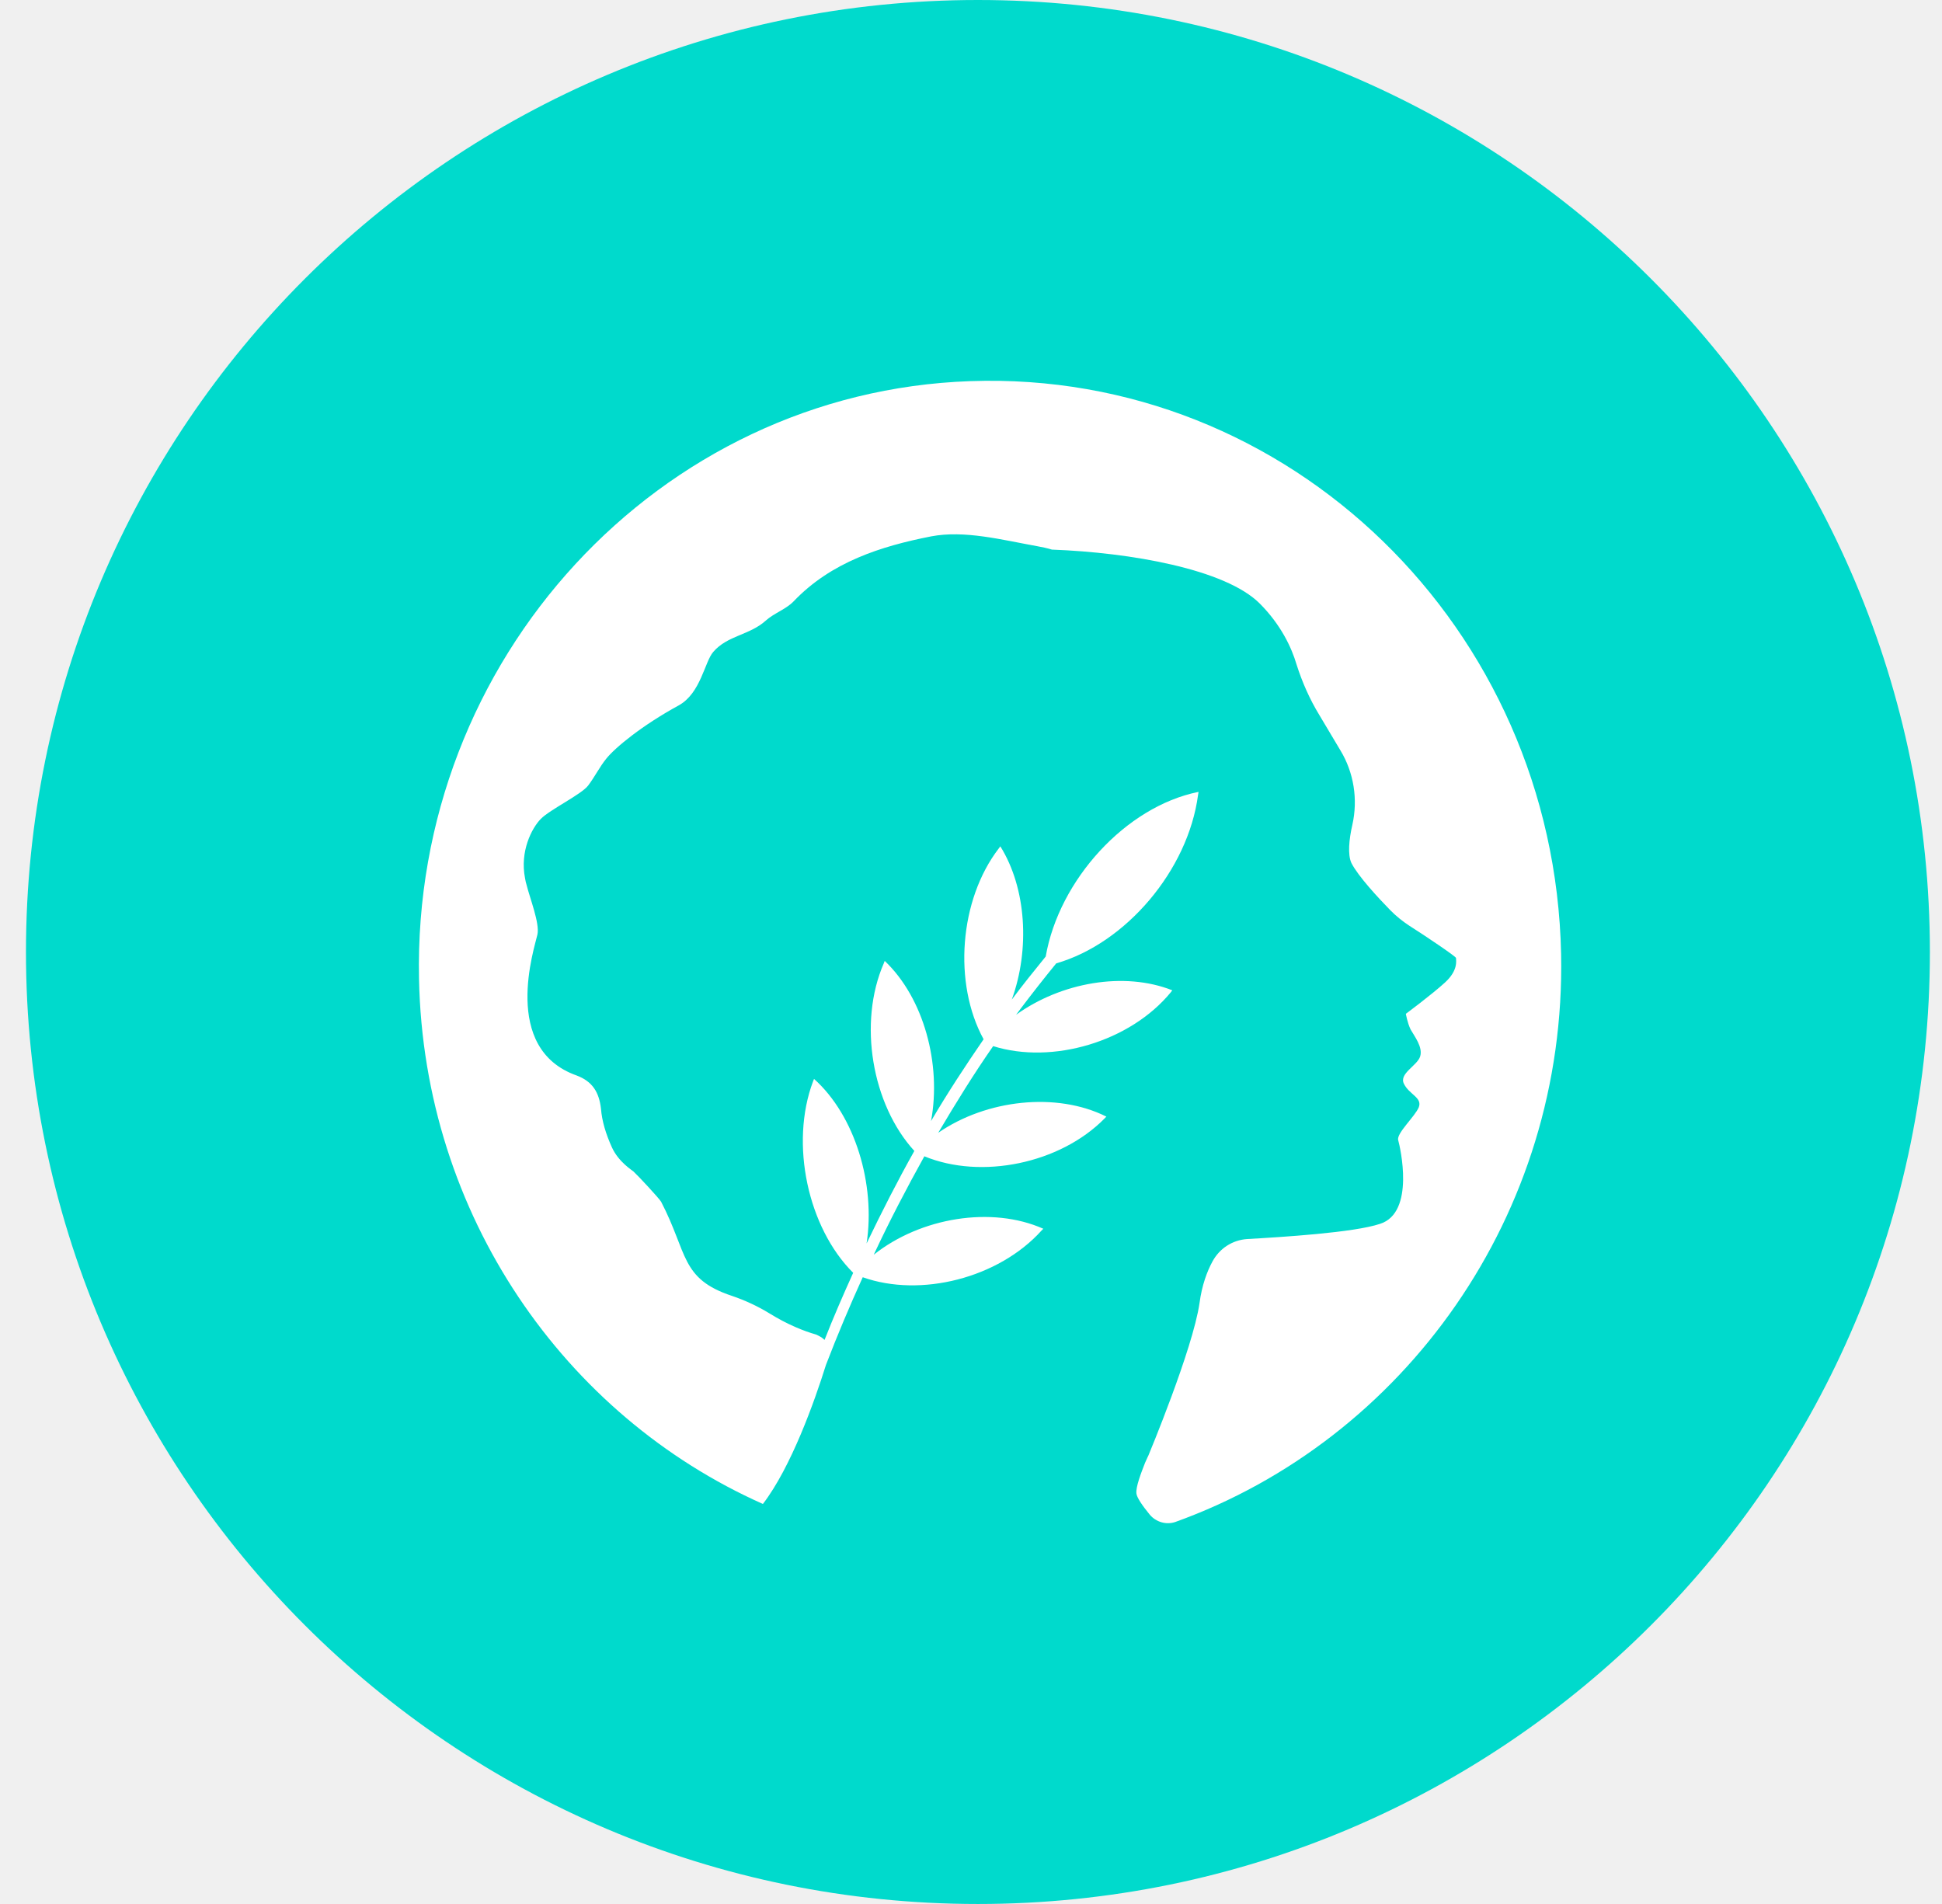
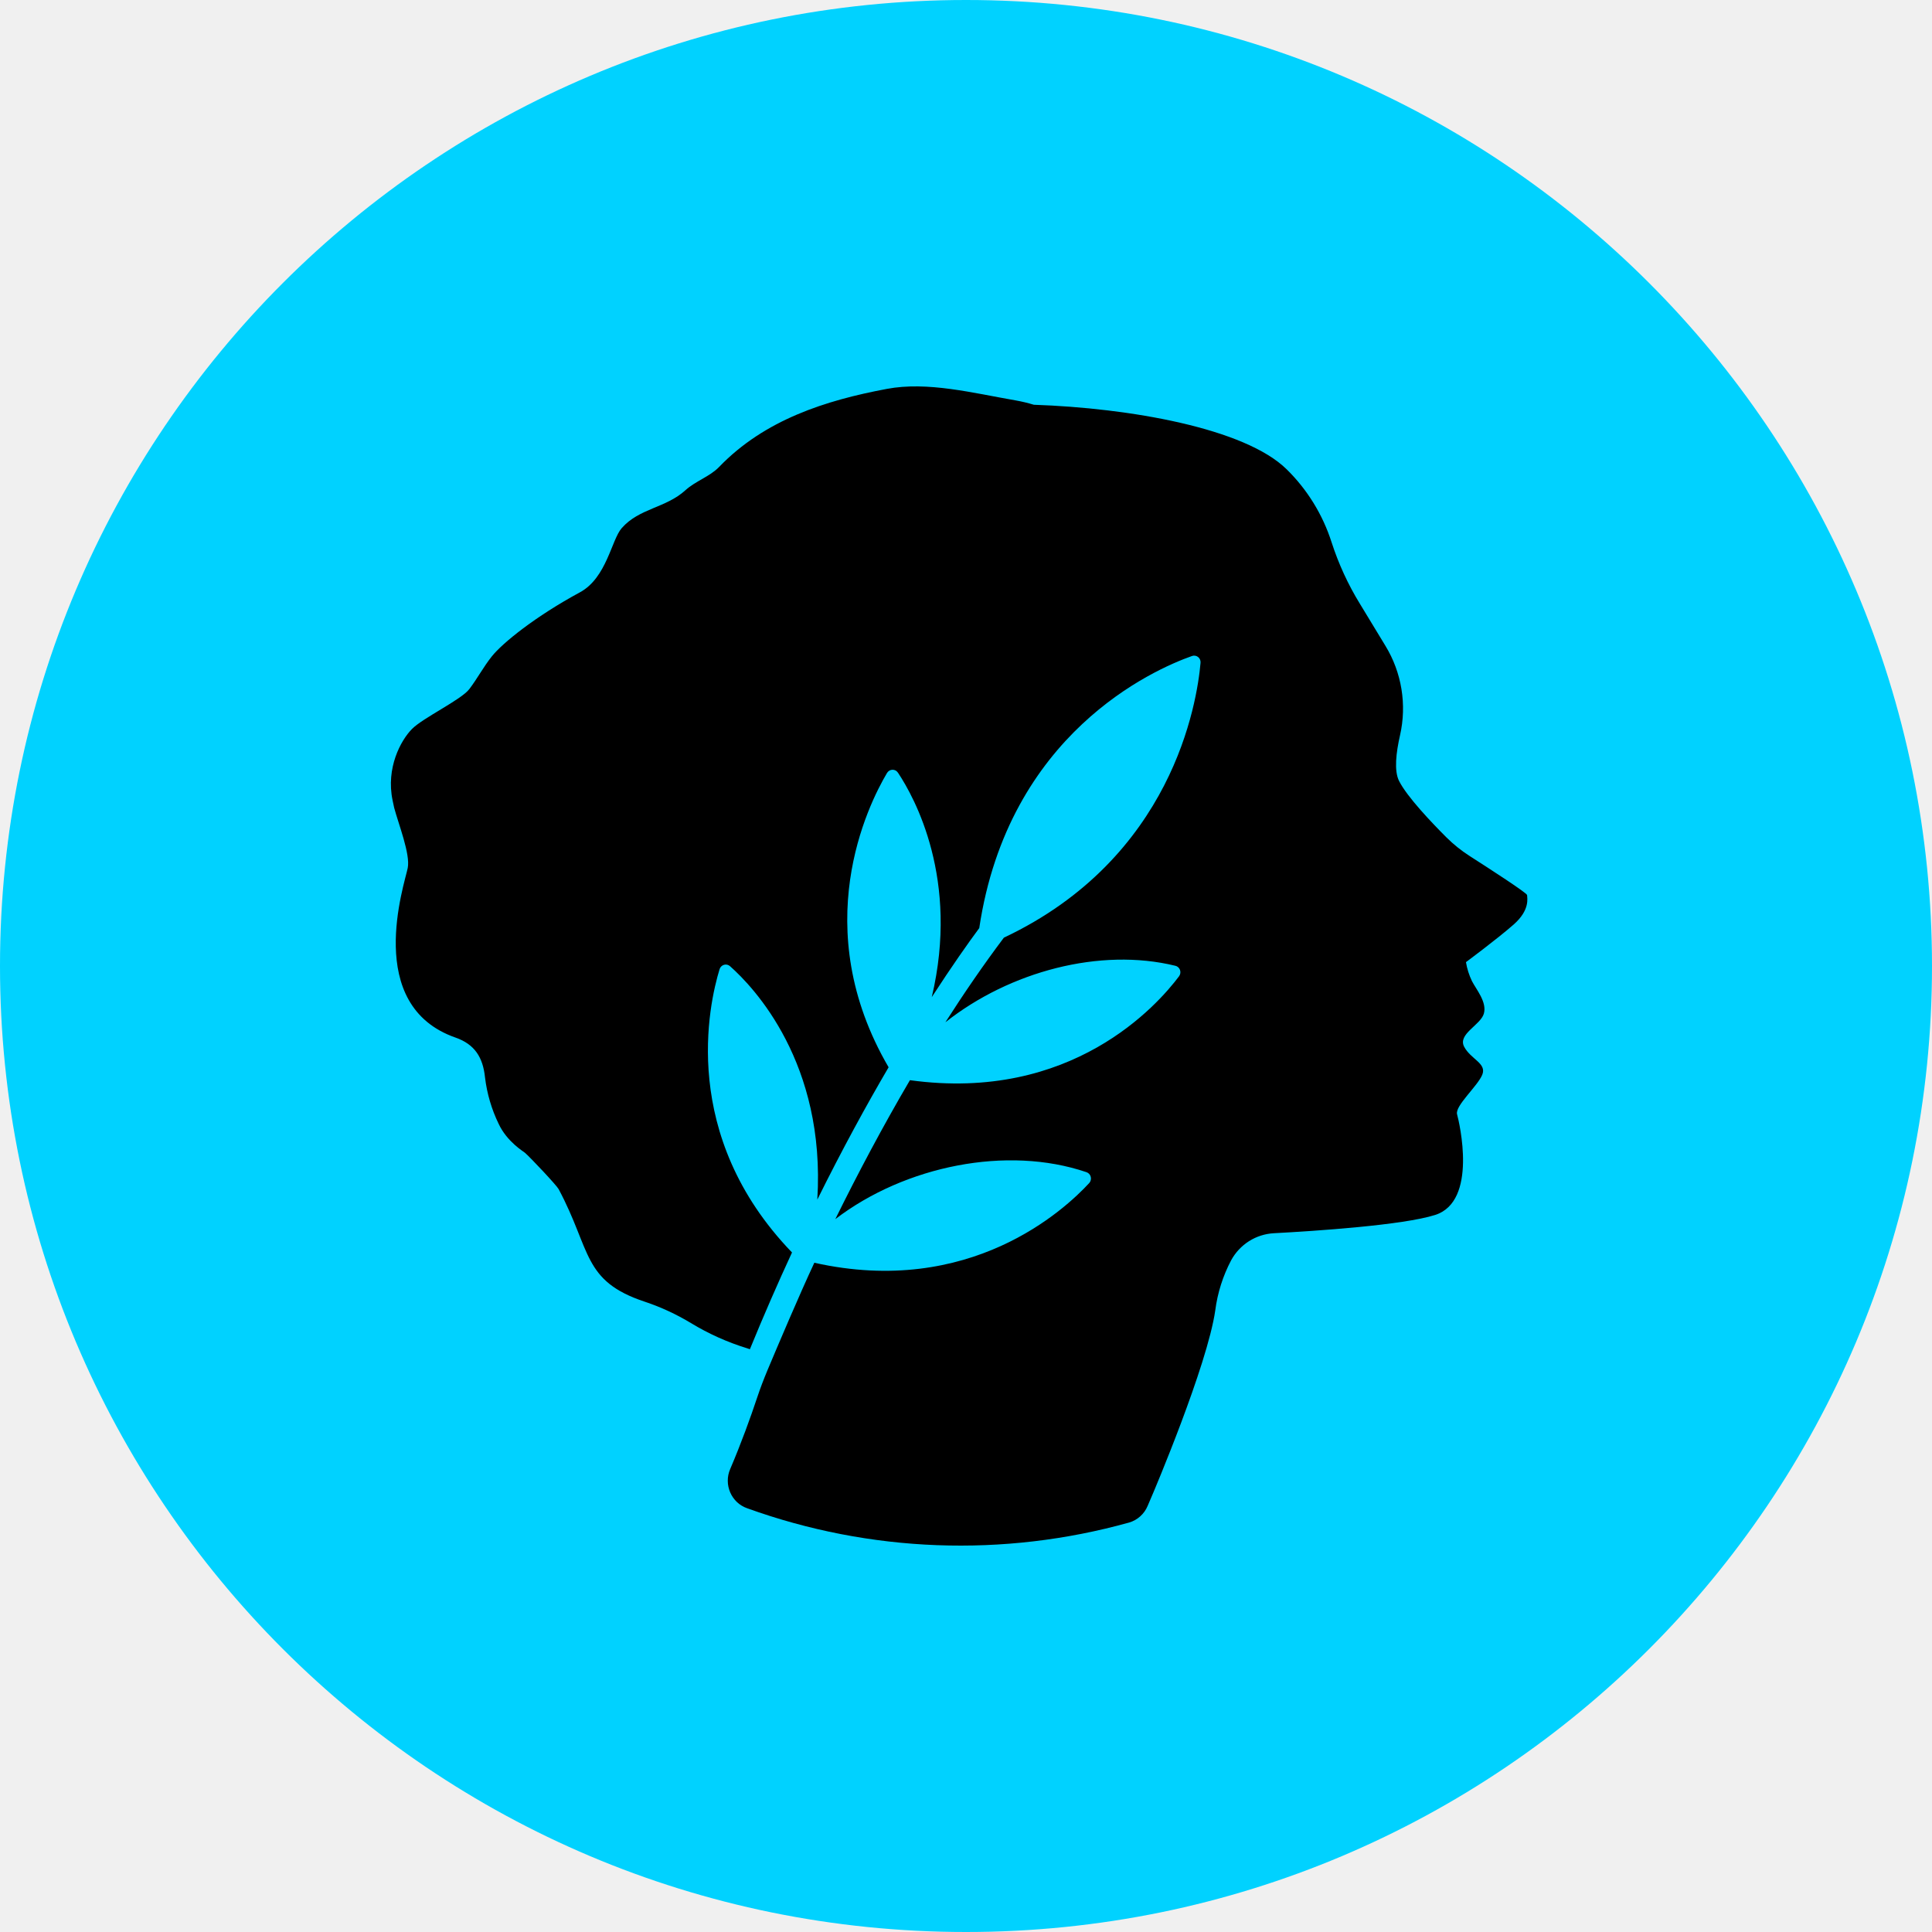
- <svg xmlns="http://www.w3.org/2000/svg" width="51" height="50" viewBox="0 0 51 50" fill="none">
-   <ellipse cx="25.682" cy="25" rx="25" ry="25" fill="#00DACC" />
-   <path d="M40.997 25.054C40.821 16.49 33.859 9.714 25.48 10.009C17.301 10.292 10.828 17.313 11.004 25.71C11.129 31.908 14.829 37.18 20.035 39.495C20.776 38.53 21.39 36.807 21.691 35.843C21.992 35.058 22.318 34.287 22.657 33.541C24.175 34.081 26.22 33.567 27.349 32.319L27.399 32.268C26.044 31.664 24.175 31.972 22.946 32.95C23.36 32.062 23.811 31.201 24.275 30.365C25.768 30.982 27.838 30.558 29.005 29.375L29.055 29.323C27.75 28.668 25.906 28.873 24.639 29.748C25.103 28.963 25.58 28.192 26.082 27.472C27.637 27.96 29.682 27.356 30.748 26.057L30.786 26.006C29.519 25.504 27.863 25.8 26.684 26.649C26.721 26.597 26.772 26.533 26.809 26.482C27.11 26.083 27.424 25.684 27.738 25.299C29.569 24.771 31.2 22.855 31.463 20.875L31.476 20.798H31.463C29.569 21.184 27.813 23.1 27.462 25.119C27.16 25.491 26.859 25.864 26.571 26.25C27.048 24.939 26.96 23.331 26.27 22.225L26.232 22.277C25.191 23.627 25.028 25.826 25.831 27.292C25.354 27.986 24.89 28.693 24.451 29.439C24.727 27.947 24.263 26.212 23.234 25.234L23.209 25.299C22.532 26.854 22.895 29.002 24.012 30.224C23.573 31.008 23.159 31.818 22.758 32.654C22.996 31.098 22.456 29.298 21.378 28.333L21.352 28.398C20.738 30.031 21.215 32.242 22.406 33.425C22.143 34.004 21.892 34.583 21.654 35.187C21.591 35.123 21.516 35.084 21.428 35.045C21.114 34.956 20.688 34.788 20.211 34.493C19.897 34.3 19.559 34.145 19.22 34.03C17.865 33.58 18.066 32.911 17.363 31.561C17.313 31.471 16.761 30.879 16.636 30.764C16.611 30.738 16.247 30.519 16.071 30.133C15.908 29.773 15.808 29.439 15.783 29.118C15.733 28.68 15.557 28.398 15.143 28.243C13.149 27.536 14.039 24.887 14.114 24.54C14.177 24.244 13.914 23.588 13.826 23.228C13.813 23.19 13.801 23.138 13.788 23.061C13.65 22.354 13.964 21.75 14.202 21.505C14.441 21.261 15.268 20.862 15.444 20.631C15.62 20.399 15.745 20.142 15.921 19.924C16.159 19.628 16.862 19.049 17.828 18.522C18.405 18.2 18.505 17.377 18.731 17.12C19.107 16.683 19.684 16.683 20.111 16.297C20.324 16.104 20.637 16.002 20.838 15.796C21.829 14.754 23.146 14.343 24.451 14.086C25.329 13.918 26.308 14.176 27.236 14.343C27.374 14.368 27.499 14.394 27.625 14.433C29.694 14.51 32.178 14.947 33.081 15.847C33.646 16.413 33.922 17.017 34.047 17.442C34.198 17.918 34.398 18.368 34.649 18.779L35.201 19.705C35.553 20.284 35.666 20.991 35.515 21.66C35.427 22.045 35.389 22.444 35.49 22.663C35.666 23.01 36.192 23.575 36.506 23.897C36.656 24.051 36.832 24.193 37.008 24.308C37.434 24.578 38.237 25.119 38.237 25.157C38.237 25.221 38.3 25.479 37.949 25.8C37.597 26.122 36.92 26.623 36.92 26.623C36.92 26.623 36.958 26.854 37.045 27.035C37.146 27.215 37.371 27.497 37.296 27.742C37.221 27.986 36.732 28.192 36.87 28.462C37.008 28.745 37.359 28.822 37.259 29.079C37.158 29.323 36.669 29.761 36.719 29.941C36.769 30.121 37.171 31.844 36.242 32.139C35.553 32.371 33.646 32.487 32.755 32.538C32.366 32.564 32.028 32.782 31.84 33.13C31.701 33.387 31.564 33.747 31.501 34.222C31.325 35.431 30.159 38.222 30.159 38.222C30.159 38.222 30.121 38.299 30.071 38.414C29.97 38.672 29.82 39.057 29.845 39.225C29.858 39.328 29.995 39.533 30.196 39.778C30.359 39.97 30.623 40.048 30.861 39.97C36.87 37.81 41.135 31.908 40.997 25.054Z" fill="white" />
+ <svg xmlns="http://www.w3.org/2000/svg" width="50" height="50" viewBox="0 0 50 50" fill="none">
+   <g clip-path="url(#clip0_70_794)">
+     <ellipse cx="25" cy="25" rx="25" ry="25" fill="#00D2FF" />
+     <path d="M39.521 23.165C39.521 23.111 38.553 22.486 38.043 22.159C37.823 22.019 37.618 21.855 37.433 21.671C37.051 21.289 36.415 20.622 36.208 20.212C36.075 19.95 36.13 19.478 36.233 19.027C36.412 18.237 36.277 17.406 35.856 16.716L35.193 15.624C34.887 15.126 34.642 14.593 34.462 14.036C34.233 13.32 33.834 12.671 33.3 12.147C32.221 11.082 29.235 10.559 26.755 10.475C26.602 10.428 26.446 10.391 26.288 10.363C25.183 10.172 24.006 9.865 22.949 10.065C21.379 10.36 19.793 10.857 18.609 12.086C18.37 12.334 17.997 12.451 17.74 12.686C17.229 13.151 16.543 13.151 16.09 13.668C15.824 13.969 15.702 14.954 15.007 15.33C13.856 15.953 13.005 16.639 12.726 16.99C12.516 17.253 12.352 17.562 12.147 17.832C11.939 18.109 10.947 18.576 10.66 18.868C10.372 19.161 9.985 19.872 10.16 20.713C10.176 20.79 10.189 20.853 10.201 20.905C10.315 21.332 10.623 22.107 10.552 22.463C10.469 22.884 9.399 26.018 11.79 26.853C12.287 27.027 12.498 27.366 12.552 27.882C12.602 28.301 12.722 28.709 12.906 29.087C13.123 29.551 13.552 29.803 13.586 29.834C13.731 29.961 14.401 30.671 14.457 30.774C15.305 32.359 15.066 33.151 16.689 33.689C17.105 33.828 17.504 34.013 17.88 34.24C18.339 34.519 18.83 34.739 19.343 34.896C19.358 34.9 19.381 34.908 19.407 34.918C19.767 34.037 20.133 33.201 20.497 32.414C17.576 29.385 18.344 25.991 18.623 25.082C18.631 25.055 18.646 25.03 18.666 25.011C18.686 24.991 18.711 24.976 18.738 24.969C18.765 24.961 18.793 24.96 18.821 24.967C18.848 24.974 18.873 24.987 18.894 25.006C19.508 25.549 21.372 27.508 21.152 31.046C21.797 29.744 22.424 28.599 22.997 27.621C20.889 24.008 22.46 20.841 22.955 20.006C22.97 19.981 22.99 19.96 23.015 19.945C23.039 19.93 23.067 19.922 23.095 19.921C23.124 19.92 23.152 19.927 23.178 19.94C23.203 19.954 23.224 19.974 23.24 19.998C23.669 20.643 24.837 22.759 24.114 25.806C24.639 24.996 25.064 24.395 25.343 24.019C26.096 18.981 29.858 17.327 30.847 16.978C30.874 16.968 30.902 16.965 30.93 16.97C30.958 16.974 30.984 16.986 31.006 17.003C31.029 17.021 31.046 17.044 31.057 17.07C31.068 17.096 31.073 17.125 31.07 17.153C30.979 18.195 30.344 22.207 25.98 24.267C25.455 24.965 24.95 25.701 24.467 26.456C26.136 25.138 28.474 24.519 30.417 24.994C30.445 25 30.47 25.013 30.491 25.032C30.512 25.051 30.529 25.075 30.538 25.101C30.548 25.128 30.551 25.157 30.547 25.185C30.543 25.213 30.532 25.24 30.516 25.263C29.957 26.011 27.735 28.533 23.549 27.955C22.841 29.161 22.194 30.383 21.618 31.551C23.426 30.169 26.067 29.639 28.115 30.335C28.142 30.344 28.167 30.359 28.187 30.38C28.207 30.401 28.221 30.427 28.228 30.455C28.236 30.483 28.236 30.512 28.229 30.541C28.223 30.569 28.209 30.595 28.19 30.616C27.553 31.308 25.103 33.582 21.075 32.68C20.697 33.487 20.134 34.814 19.859 35.469C19.765 35.695 19.677 35.923 19.6 36.155C19.422 36.689 19.181 37.355 18.896 38.022C18.855 38.117 18.834 38.22 18.835 38.324C18.835 38.427 18.857 38.529 18.898 38.624C18.939 38.719 18.999 38.804 19.074 38.875C19.149 38.945 19.238 38.999 19.335 39.033C22.514 40.181 25.965 40.31 29.219 39.404C29.327 39.373 29.426 39.318 29.509 39.243C29.593 39.168 29.659 39.075 29.702 38.97C29.77 38.808 29.837 38.654 29.837 38.654C29.837 38.654 31.244 35.351 31.451 33.912C31.51 33.459 31.649 33.02 31.862 32.616C31.972 32.414 32.131 32.245 32.323 32.122C32.516 32 32.736 31.929 32.964 31.916C34.034 31.859 36.315 31.708 37.144 31.442C38.247 31.088 37.769 29.057 37.709 28.838C37.65 28.62 38.24 28.111 38.361 27.814C38.482 27.517 38.063 27.415 37.892 27.089C37.72 26.762 38.317 26.529 38.402 26.233C38.487 25.936 38.208 25.611 38.095 25.393C38.02 25.237 37.967 25.071 37.939 24.9C37.939 24.9 38.745 24.303 39.174 23.926C39.602 23.549 39.523 23.239 39.521 23.165Z" fill="black" />
+   </g>
+   <defs>
+     <clipPath id="clip0_70_794">
+       <rect width="50" height="50" fill="white" />
+     </clipPath>
+   </defs>
</svg>
